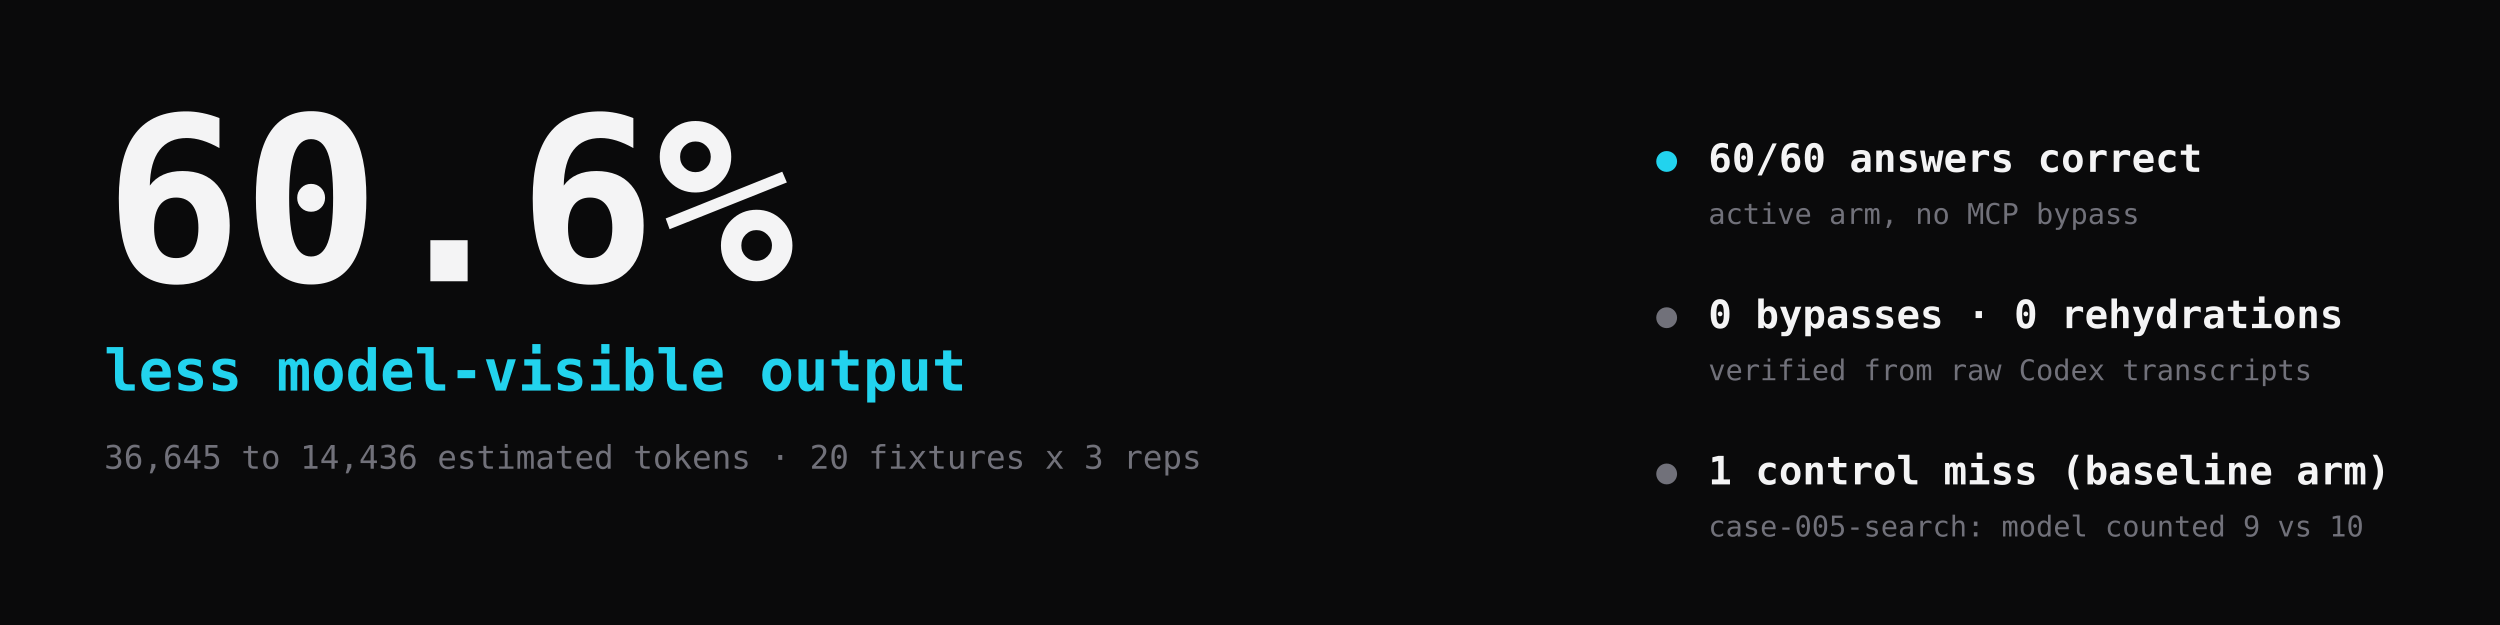
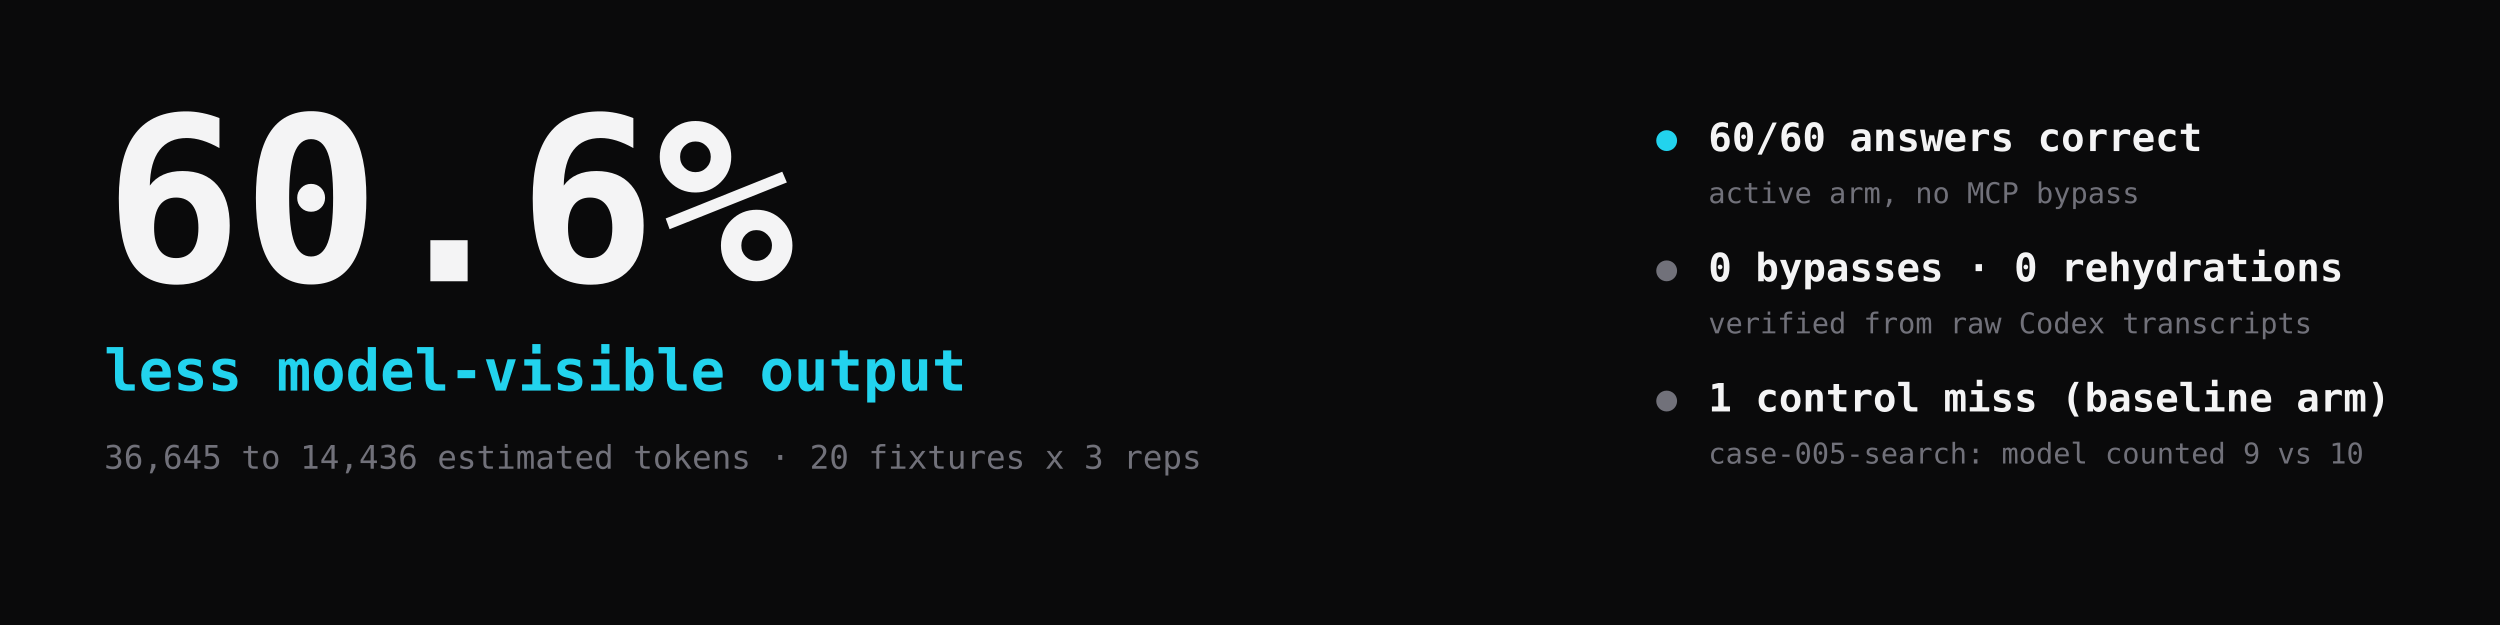
<svg xmlns="http://www.w3.org/2000/svg" width="960" height="240" viewBox="0 0 960 240" font-family="ui-monospace, SFMono-Regular, Menlo, monospace">
  <rect width="960" height="240" fill="#0a0a0b" />
  <text x="40" y="108" font-size="88" font-weight="700" fill="#f4f4f5">60.6%</text>
  <text x="40" y="150" font-size="22" fill="#22d3ee" font-weight="600">less model-visible output</text>
  <text x="40" y="180" font-size="12.5" fill="#71717a">36,645 to 14,436 estimated tokens · 20 fixtures x 3 reps</text>
  <g>
-     <circle cx="640" cy="62" r="4" fill="#22d3ee" />
-     <text x="656" y="66" font-size="15" font-weight="600" fill="#f4f4f5">60/60 answers correct</text>
-     <text x="656" y="86" font-size="11" fill="#71717a">active arm, no MCP bypass</text>
+     <circle cx="640" cy="54" r="4" fill="#22d3ee" />
+     <text x="656" y="58" font-size="15" font-weight="600" fill="#f4f4f5">60/60 answers correct</text>
+     <text x="656" y="78" font-size="11" fill="#71717a">active arm, no MCP bypass</text>
  </g>
  <g>
-     <circle cx="640" cy="122" r="4" fill="#71717a" />
-     <text x="656" y="126" font-size="15" font-weight="600" fill="#f4f4f5">0 bypasses · 0 rehydrations</text>
-     <text x="656" y="146" font-size="11" fill="#71717a">verified from raw Codex transcripts</text>
+     <circle cx="640" cy="104" r="4" fill="#71717a" />
+     <text x="656" y="108" font-size="15" font-weight="600" fill="#f4f4f5">0 bypasses · 0 rehydrations</text>
+     <text x="656" y="128" font-size="11" fill="#71717a">verified from raw Codex transcripts</text>
  </g>
  <g>
-     <circle cx="640" cy="182" r="4" fill="#71717a" />
-     <text x="656" y="186" font-size="15" font-weight="600" fill="#f4f4f5">1 control miss (baseline arm)</text>
-     <text x="656" y="206" font-size="11" fill="#71717a">case-005-search: model counted 9 vs 10</text>
+     <circle cx="640" cy="154" r="4" fill="#71717a" />
+     <text x="656" y="158" font-size="15" font-weight="600" fill="#f4f4f5">1 control miss (baseline arm)</text>
+     <text x="656" y="178" font-size="11" fill="#71717a">case-005-search: model counted 9 vs 10</text>
  </g>
</svg>
